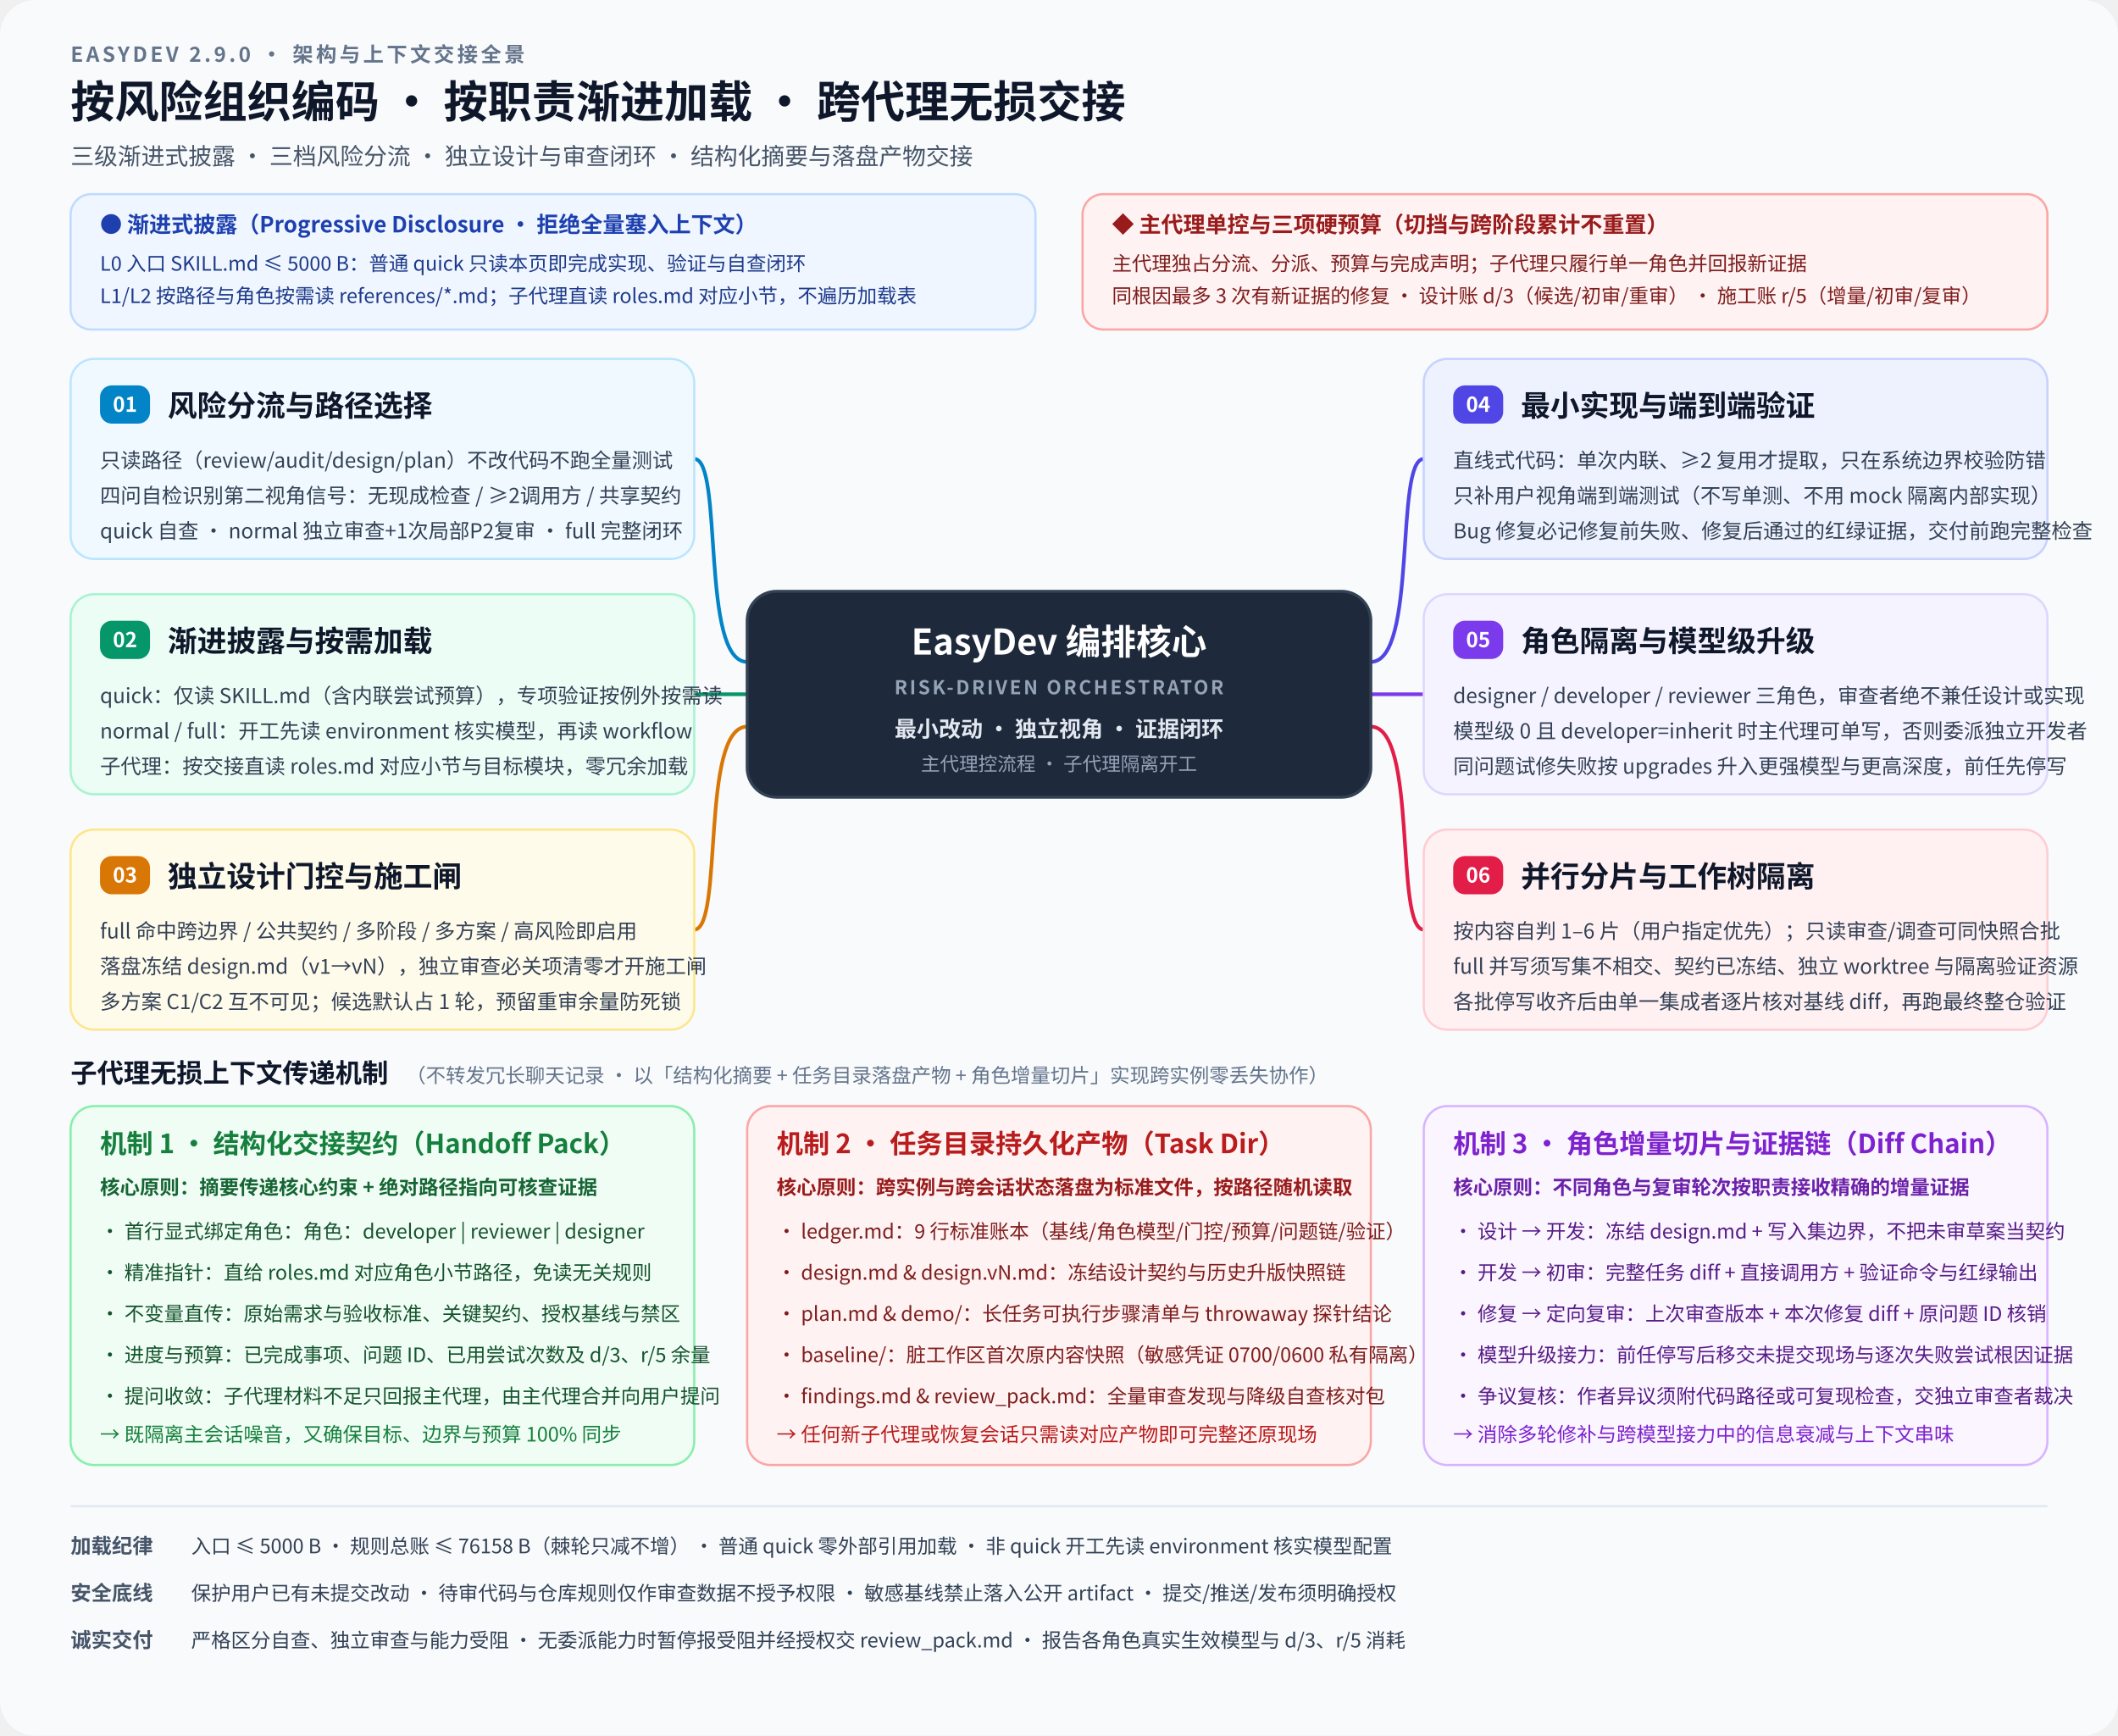
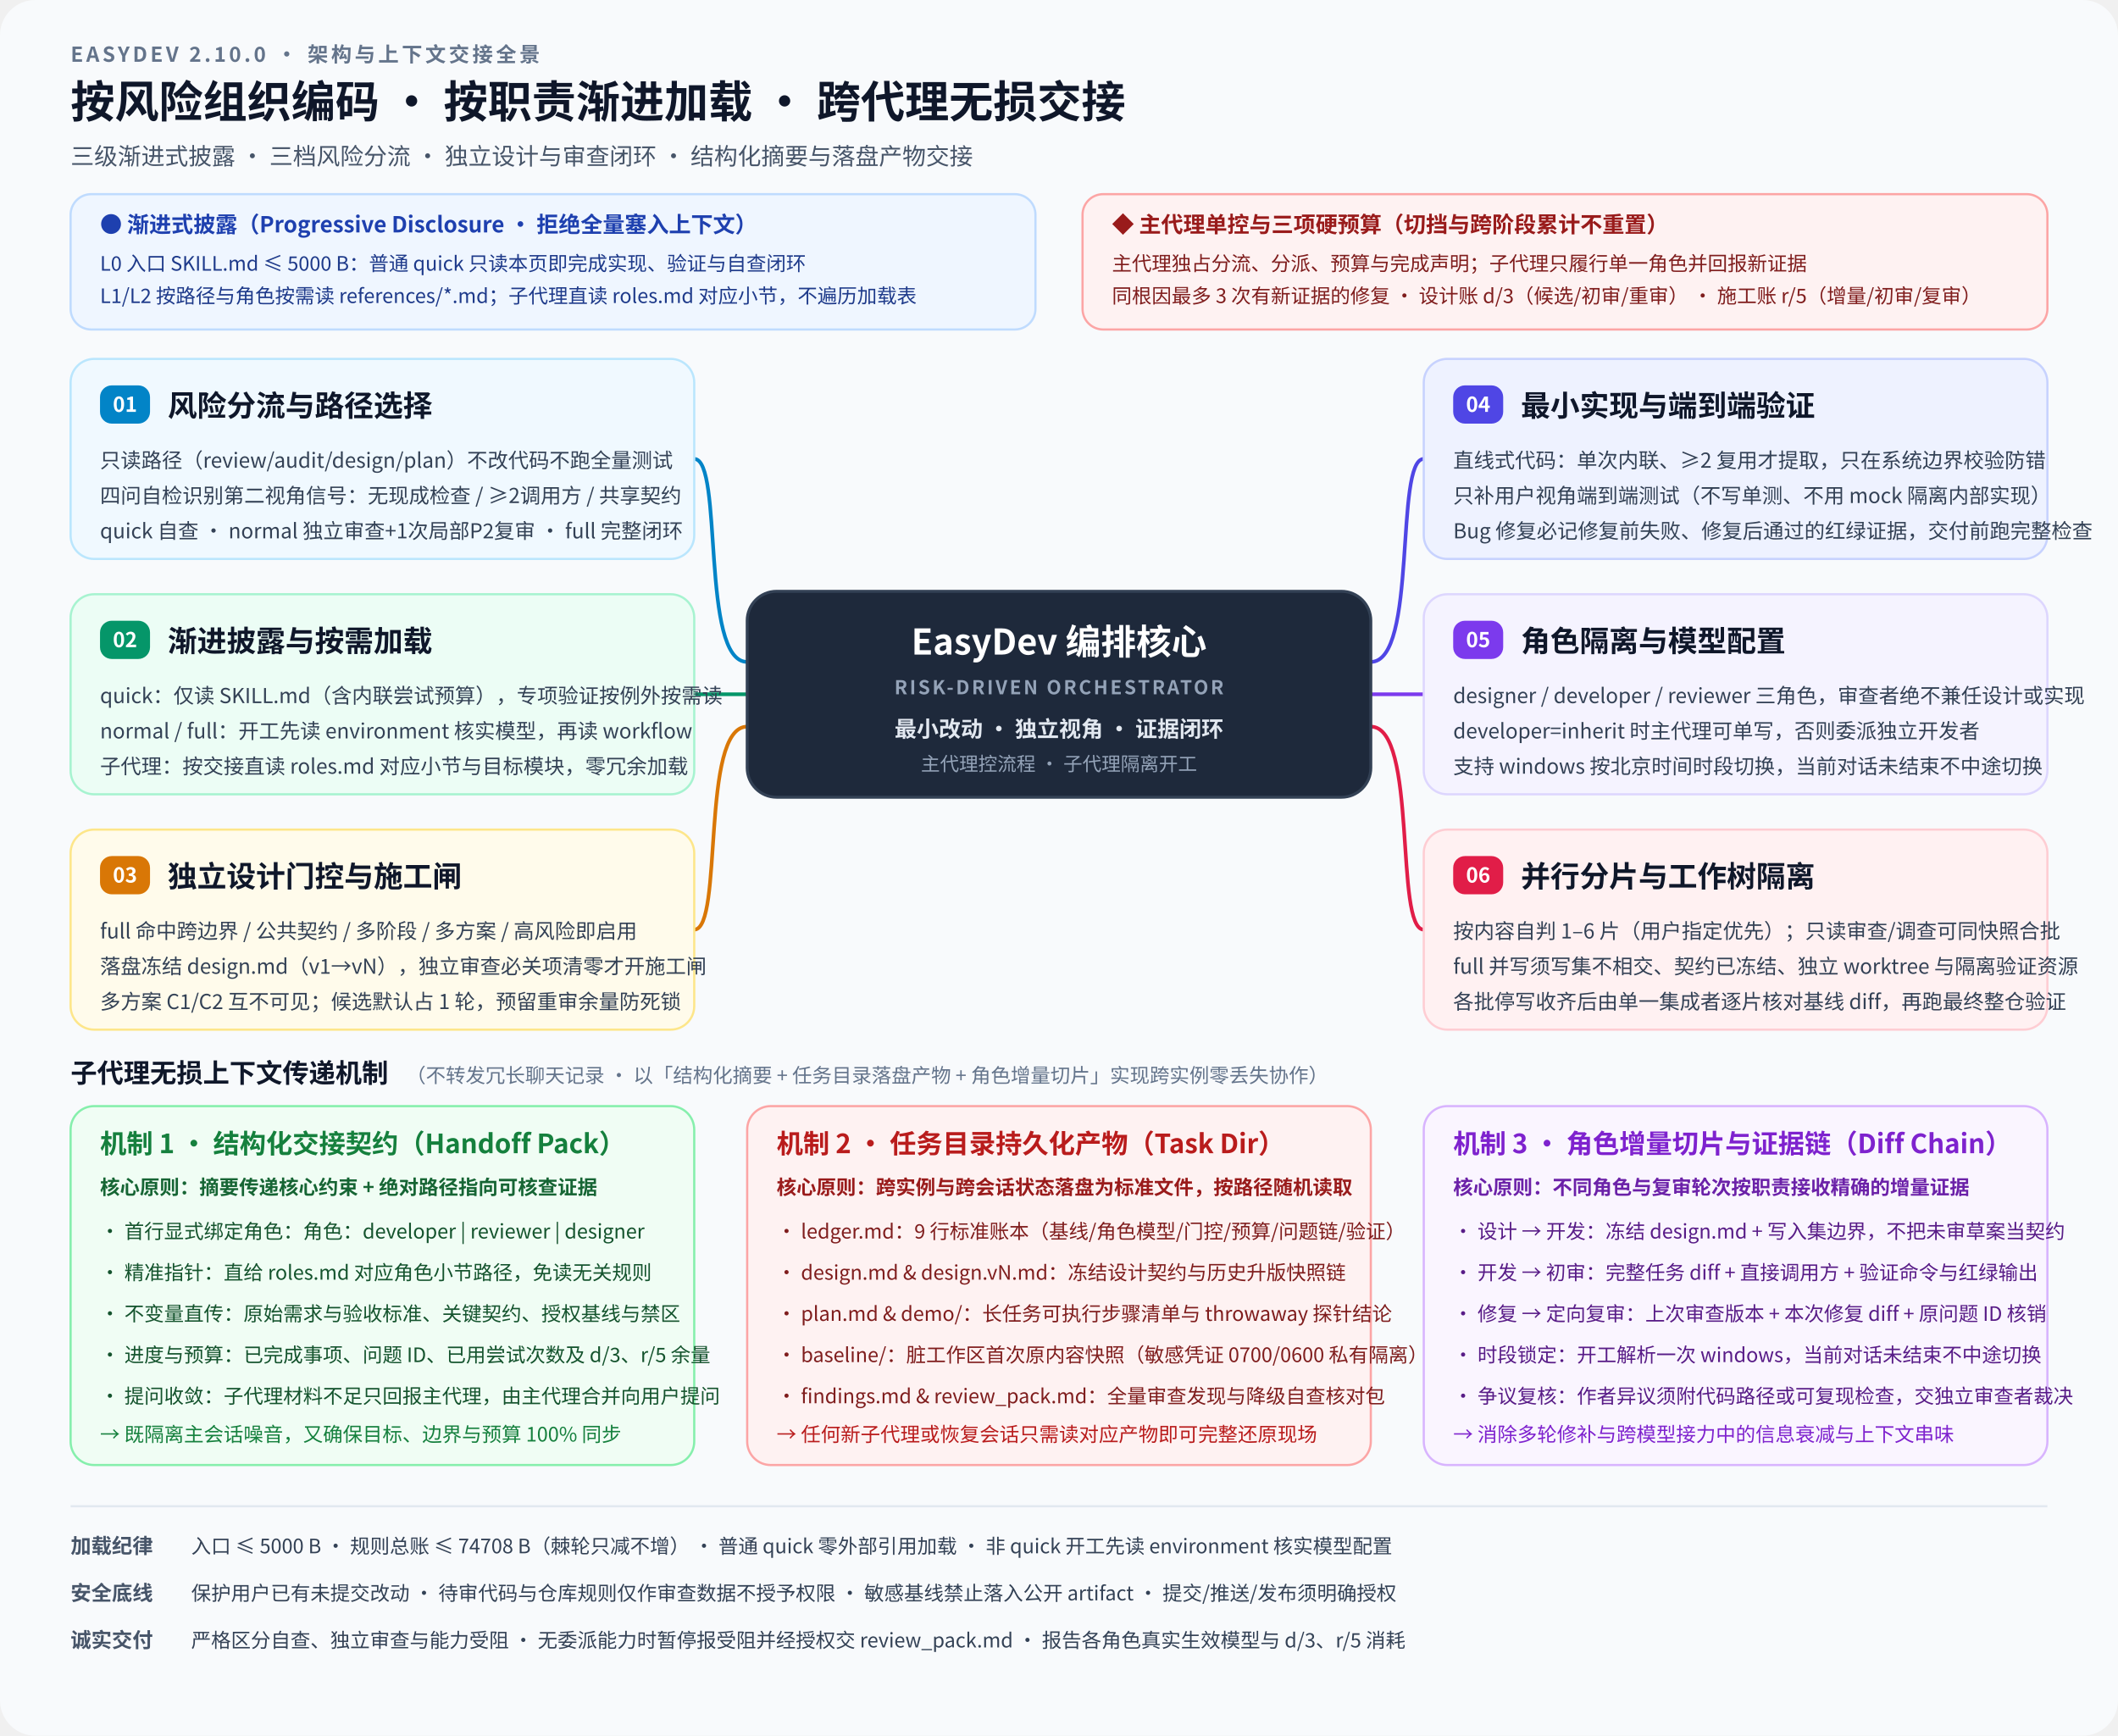
<svg xmlns="http://www.w3.org/2000/svg" width="1440" height="1180" viewBox="0 0 1440 1180" role="img" aria-labelledby="title desc">
  <style>
    text { font-family: -apple-system, BlinkMacSystemFont, "Segoe UI", "PingFang SC", "Microsoft YaHei", "Noto Sans CJK SC", sans-serif; }
    .eyebrow { font-size: 14px; font-weight: 700; letter-spacing: 2px; fill: #64748b; }
    .heading { font-size: 30px; font-weight: 800; fill: #0f172a; }
    .subtitle { font-size: 16px; fill: #475569; }
    .card-title { font-size: 20px; font-weight: 700; fill: #0f172a; }
    .card-desc { font-size: 14px; fill: #334155; }
    .number-badge { font-size: 14px; font-weight: 700; fill: #ffffff; text-anchor: middle; }
    .connector { fill: none; stroke-width: 2.5; stroke-linecap: round; }
    .banner-title { font-size: 15px; font-weight: 700; }
    .banner-text { font-size: 13.5px; }
    .perspective-title { font-size: 18px; font-weight: 700; }
    .perspective-cond { font-size: 13.5px; font-weight: 600; }
    .perspective-body { font-size: 13.5px; }
    .foot-label { font-size: 14px; font-weight: 700; fill: #475569; }
    .foot-text { font-size: 13.5px; fill: #334155; }
  </style>
  <rect width="1440" height="1180" rx="24" fill="#f8fafc" />
-   <text x="48" y="42" class="eyebrow">EASYDEV 2.9.0 · 架构与上下文交接全景</text>
+   <text x="48" y="42" class="eyebrow">EASYDEV 2.10.0 · 架构与上下文交接全景</text>
  <text x="48" y="80" class="heading">按风险组织编码 · 按职责渐进加载 · 跨代理无损交接</text>
  <text x="48" y="112" class="subtitle">三级渐进式披露 · 三档风险分流 · 独立设计与审查闭环 · 结构化摘要与落盘产物交接</text>
  <g>
    <rect x="48" y="132" width="656" height="92" rx="14" fill="#eff6ff" stroke="#bfdbfe" stroke-width="1.5" />
    <text x="68" y="158" class="banner-title" fill="#1e40af">● 渐进式披露（Progressive Disclosure · 拒绝全量塞入上下文）</text>
    <text x="68" y="184" class="banner-text" fill="#1e3a8a">L0 入口 SKILL.md ≤ 5000 B：普通 quick 只读本页即完成实现、验证与自查闭环</text>
    <text x="68" y="206" class="banner-text" fill="#1e3a8a">L1/L2 按路径与角色按需读 references/*.md；子代理直读 roles.md 对应小节，不遍历加载表</text>
  </g>
  <g>
    <rect x="736" y="132" width="656" height="92" rx="14" fill="#fef2f2" stroke="#fca5a5" stroke-width="1.5" />
    <text x="756" y="158" class="banner-title" fill="#991b1b">◆ 主代理单控与三项硬预算（切挡与跨阶段累计不重置）</text>
    <text x="756" y="184" class="banner-text" fill="#7f1d1d">主代理独占分流、分派、预算与完成声明；子代理只履行单一角色并回报新证据</text>
    <text x="756" y="206" class="banner-text" fill="#7f1d1d">同根因最多 3 次有新证据的修复 · 设计账 d/3（候选/初审/重审） · 施工账 r/5（增量/初审/复审）</text>
  </g>
  <g class="connector">
    <path d="M 508 450 C 476 450 492 312 472 312" stroke="#0284c7" />
    <path d="M 508 472 L 472 472" stroke="#059669" />
    <path d="M 508 494 C 476 494 492 632 472 632" stroke="#d97706" />
    <path d="M 932 450 C 964 450 948 312 968 312" stroke="#4f46e5" />
    <path d="M 932 472 L 968 472" stroke="#7c3aed" />
    <path d="M 932 494 C 964 494 948 632 968 632" stroke="#e11d48" />
  </g>
  <g>
    <rect x="508" y="402" width="424" height="140" rx="20" fill="#1e293b" stroke="#334155" stroke-width="2" />
    <text x="720" y="445" text-anchor="middle" font-size="24" font-weight="800" fill="#ffffff">EasyDev 编排核心</text>
    <text x="720" y="472" text-anchor="middle" font-size="13" font-weight="700" fill="#94a3b8" letter-spacing="1.5">RISK-DRIVEN ORCHESTRATOR</text>
    <text x="720" y="501" text-anchor="middle" font-size="15" font-weight="600" fill="#e2e8f0">最小改动 · 独立视角 · 证据闭环</text>
    <text x="720" y="524" text-anchor="middle" font-size="13" fill="#94a3b8">主代理控流程 · 子代理隔离开工</text>
  </g>
  <g>
    <rect x="48" y="244" width="424" height="136" rx="16" fill="#f0f9ff" stroke="#bae6fd" stroke-width="1.5" />
    <rect x="68" y="262" width="34" height="26" rx="8" fill="#0284c7" />
    <text x="85" y="280" class="number-badge">01</text>
    <text x="114" y="283" class="card-title">风险分流与路径选择</text>
    <text x="68" y="318" class="card-desc">只读路径（review/audit/design/plan）不改代码不跑全量测试</text>
    <text x="68" y="342" class="card-desc">四问自检识别第二视角信号：无现成检查 / ≥2调用方 / 共享契约</text>
    <text x="68" y="366" class="card-desc">quick 自查 · normal 独立审查+1次局部P2复审 · full 完整闭环</text>
  </g>
  <g>
    <rect x="48" y="404" width="424" height="136" rx="16" fill="#ecfdf5" stroke="#a7f3d0" stroke-width="1.5" />
    <rect x="68" y="422" width="34" height="26" rx="8" fill="#059669" />
    <text x="85" y="440" class="number-badge">02</text>
    <text x="114" y="443" class="card-title">渐进披露与按需加载</text>
    <text x="68" y="478" class="card-desc">quick：仅读 SKILL.md（含内联尝试预算），专项验证按例外按需读</text>
    <text x="68" y="502" class="card-desc">normal / full：开工先读 environment 核实模型，再读 workflow</text>
    <text x="68" y="526" class="card-desc">子代理：按交接直读 roles.md 对应小节与目标模块，零冗余加载</text>
  </g>
  <g>
    <rect x="48" y="564" width="424" height="136" rx="16" fill="#fffbeb" stroke="#fde68a" stroke-width="1.5" />
    <rect x="68" y="582" width="34" height="26" rx="8" fill="#d97706" />
    <text x="85" y="600" class="number-badge">03</text>
    <text x="114" y="603" class="card-title">独立设计门控与施工闸</text>
    <text x="68" y="638" class="card-desc">full 命中跨边界 / 公共契约 / 多阶段 / 多方案 / 高风险即启用</text>
    <text x="68" y="662" class="card-desc">落盘冻结 design.md（v1→vN），独立审查必关项清零才开施工闸</text>
    <text x="68" y="686" class="card-desc">多方案 C1/C2 互不可见；候选默认占 1 轮，预留重审余量防死锁</text>
  </g>
  <g>
    <rect x="968" y="244" width="424" height="136" rx="16" fill="#eef2ff" stroke="#c7d2fe" stroke-width="1.5" />
    <rect x="988" y="262" width="34" height="26" rx="8" fill="#4f46e5" />
    <text x="1005" y="280" class="number-badge">04</text>
    <text x="1034" y="283" class="card-title">最小实现与端到端验证</text>
    <text x="988" y="318" class="card-desc">直线式代码：单次内联、≥2 复用才提取，只在系统边界校验防错</text>
    <text x="988" y="342" class="card-desc">只补用户视角端到端测试（不写单测、不用 mock 隔离内部实现）</text>
    <text x="988" y="366" class="card-desc">Bug 修复必记修复前失败、修复后通过的红绿证据，交付前跑完整检查</text>
  </g>
  <g>
    <rect x="968" y="404" width="424" height="136" rx="16" fill="#f5f3ff" stroke="#ddd6fe" stroke-width="1.5" />
    <rect x="988" y="422" width="34" height="26" rx="8" fill="#7c3aed" />
    <text x="1005" y="440" class="number-badge">05</text>
-     <text x="1034" y="443" class="card-title">角色隔离与模型级升级</text>
+     <text x="1034" y="443" class="card-title">角色隔离与模型配置</text>
    <text x="988" y="478" class="card-desc">designer / developer / reviewer 三角色，审查者绝不兼任设计或实现</text>
-     <text x="988" y="502" class="card-desc">模型级 0 且 developer=inherit 时主代理可单写，否则委派独立开发者</text>
-     <text x="988" y="526" class="card-desc">同问题试修失败按 upgrades 升入更强模型与更高深度，前任先停写</text>
+     <text x="988" y="502" class="card-desc">developer=inherit 时主代理可单写，否则委派独立开发者</text>
+     <text x="988" y="526" class="card-desc">支持 windows 按北京时间时段切换，当前对话未结束不中途切换</text>
  </g>
  <g>
    <rect x="968" y="564" width="424" height="136" rx="16" fill="#fff1f2" stroke="#fecdd3" stroke-width="1.5" />
    <rect x="988" y="582" width="34" height="26" rx="8" fill="#e11d48" />
    <text x="1005" y="600" class="number-badge">06</text>
    <text x="1034" y="603" class="card-title">并行分片与工作树隔离</text>
    <text x="988" y="638" class="card-desc">按内容自判 1–6 片（用户指定优先）；只读审查/调查可同快照合批</text>
    <text x="988" y="662" class="card-desc">full 并写须写集不相交、契约已冻结、独立 worktree 与隔离验证资源</text>
    <text x="988" y="686" class="card-desc">各批停写收齐后由单一集成者逐片核对基线 diff，再跑最终整仓验证</text>
  </g>
  <text x="48" y="736" font-size="18" font-weight="800" fill="#0f172a">子代理无损上下文传递机制</text>
  <text x="276" y="736" font-size="13.5" fill="#64748b">（不转发冗长聊天记录 · 以「结构化摘要 + 任务目录落盘产物 + 角色增量切片」实现跨实例零丢失协作）</text>
  <g>
    <rect x="48" y="752" width="424" height="244" rx="16" fill="#f0fdf4" stroke="#86efac" stroke-width="1.5" />
    <text x="68" y="784" class="perspective-title" fill="#15803d">机制 1 · 结构化交接契约（Handoff Pack）</text>
    <text x="68" y="812" class="perspective-cond" fill="#166534">核心原则：摘要传递核心约束 + 绝对路径指向可核查证据</text>
    <text x="68" y="842" class="perspective-body" fill="#14532d">• 首行显式绑定角色：角色：developer | reviewer | designer</text>
    <text x="68" y="870" class="perspective-body" fill="#14532d">• 精准指针：直给 roles.md 对应角色小节路径，免读无关规则</text>
    <text x="68" y="898" class="perspective-body" fill="#14532d">• 不变量直传：原始需求与验收标准、关键契约、授权基线与禁区</text>
    <text x="68" y="926" class="perspective-body" fill="#14532d">• 进度与预算：已完成事项、问题 ID、已用尝试次数及 d/3、r/5 余量</text>
    <text x="68" y="954" class="perspective-body" fill="#14532d">• 提问收敛：子代理材料不足只回报主代理，由主代理合并向用户提问</text>
    <text x="68" y="980" class="perspective-body" fill="#15803d">→ 既隔离主会话噪音，又确保目标、边界与预算 100% 同步</text>
  </g>
  <g>
    <rect x="508" y="752" width="424" height="244" rx="16" fill="#fef2f2" stroke="#fca5a5" stroke-width="1.5" />
    <text x="528" y="784" class="perspective-title" fill="#b91c1c">机制 2 · 任务目录持久化产物（Task Dir）</text>
    <text x="528" y="812" class="perspective-cond" fill="#991b1b">核心原则：跨实例与跨会话状态落盘为标准文件，按路径随机读取</text>
    <text x="528" y="842" class="perspective-body" fill="#7f1d1d">• ledger.md：9 行标准账本（基线/角色模型/门控/预算/问题链/验证）</text>
    <text x="528" y="870" class="perspective-body" fill="#7f1d1d">• design.md &amp; design.vN.md：冻结设计契约与历史升版快照链</text>
    <text x="528" y="898" class="perspective-body" fill="#7f1d1d">• plan.md &amp; demo/：长任务可执行步骤清单与 throwaway 探针结论</text>
    <text x="528" y="926" class="perspective-body" fill="#7f1d1d">• baseline/：脏工作区首次原内容快照（敏感凭证 0700/0600 私有隔离）</text>
    <text x="528" y="954" class="perspective-body" fill="#7f1d1d">• findings.md &amp; review_pack.md：全量审查发现与降级自查核对包</text>
    <text x="528" y="980" class="perspective-body" fill="#b91c1c">→ 任何新子代理或恢复会话只需读对应产物即可完整还原现场</text>
  </g>
  <g>
    <rect x="968" y="752" width="424" height="244" rx="16" fill="#faf5ff" stroke="#d8b4fe" stroke-width="1.5" />
    <text x="988" y="784" class="perspective-title" fill="#7e22ce">机制 3 · 角色增量切片与证据链（Diff Chain）</text>
    <text x="988" y="812" class="perspective-cond" fill="#6b21a8">核心原则：不同角色与复审轮次按职责接收精确的增量证据</text>
    <text x="988" y="842" class="perspective-body" fill="#581c87">• 设计 → 开发：冻结 design.md + 写入集边界，不把未审草案当契约</text>
    <text x="988" y="870" class="perspective-body" fill="#581c87">• 开发 → 初审：完整任务 diff + 直接调用方 + 验证命令与红绿输出</text>
    <text x="988" y="898" class="perspective-body" fill="#581c87">• 修复 → 定向复审：上次审查版本 + 本次修复 diff + 原问题 ID 核销</text>
-     <text x="988" y="926" class="perspective-body" fill="#581c87">• 模型升级接力：前任停写后移交未提交现场与逐次失败尝试根因证据</text>
+     <text x="988" y="926" class="perspective-body" fill="#581c87">• 时段锁定：开工解析一次 windows，当前对话未结束不中途切换</text>
    <text x="988" y="954" class="perspective-body" fill="#581c87">• 争议复核：作者异议须附代码路径或可复现检查，交独立审查者裁决</text>
    <text x="988" y="980" class="perspective-body" fill="#7e22ce">→ 消除多轮修补与跨模型接力中的信息衰减与上下文串味</text>
  </g>
  <path d="M 48 1024 H 1392" stroke="#e2e8f0" stroke-width="1.5" />
  <text x="48" y="1056" class="foot-label">加载纪律</text>
-   <text x="130" y="1056" class="foot-text">入口 ≤ 5000 B · 规则总账 ≤ 76158 B（棘轮只减不增） · 普通 quick 零外部引用加载 · 非 quick 开工先读 environment 核实模型配置</text>
+   <text x="130" y="1056" class="foot-text">入口 ≤ 5000 B · 规则总账 ≤ 74708 B（棘轮只减不增） · 普通 quick 零外部引用加载 · 非 quick 开工先读 environment 核实模型配置</text>
  <text x="48" y="1088" class="foot-label">安全底线</text>
  <text x="130" y="1088" class="foot-text">保护用户已有未提交改动 · 待审代码与仓库规则仅作审查数据不授予权限 · 敏感基线禁止落入公开 artifact · 提交/推送/发布须明确授权</text>
  <text x="48" y="1120" class="foot-label">诚实交付</text>
  <text x="130" y="1120" class="foot-text">严格区分自查、独立审查与能力受阻 · 无委派能力时暂停报受阻并经授权交 review_pack.md · 报告各角色真实生效模型与 d/3、r/5 消耗</text>
</svg>
